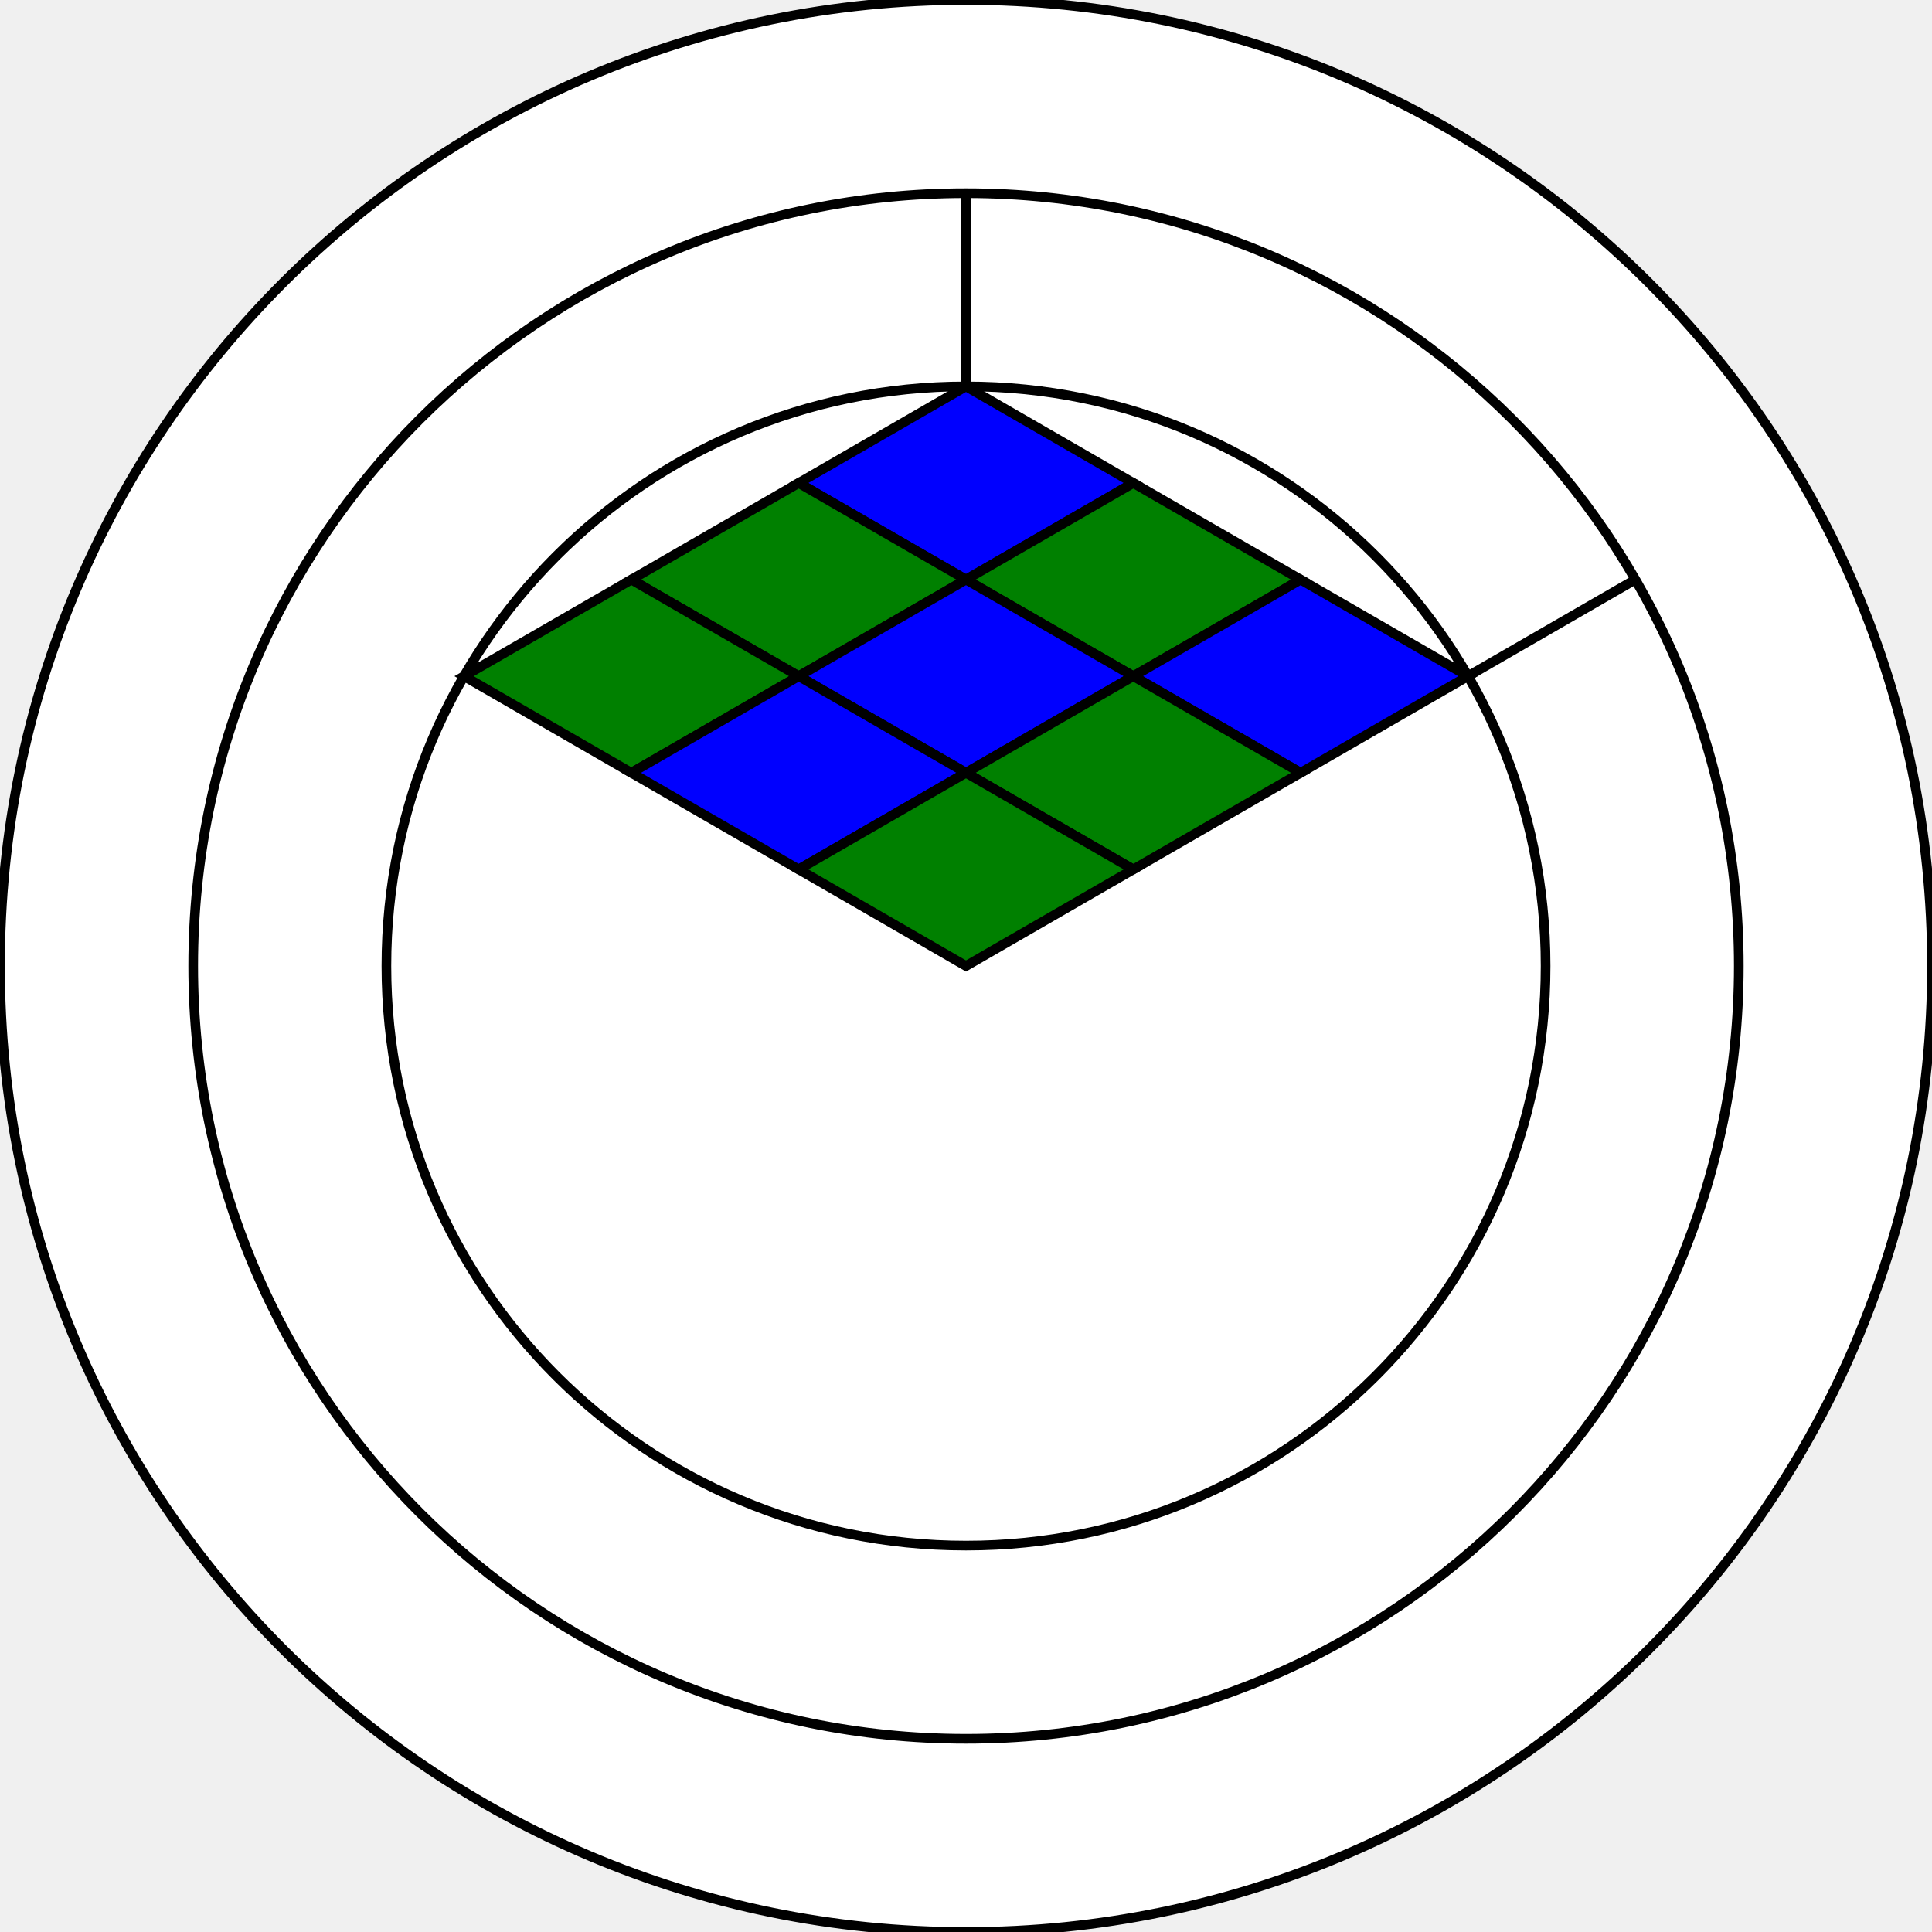
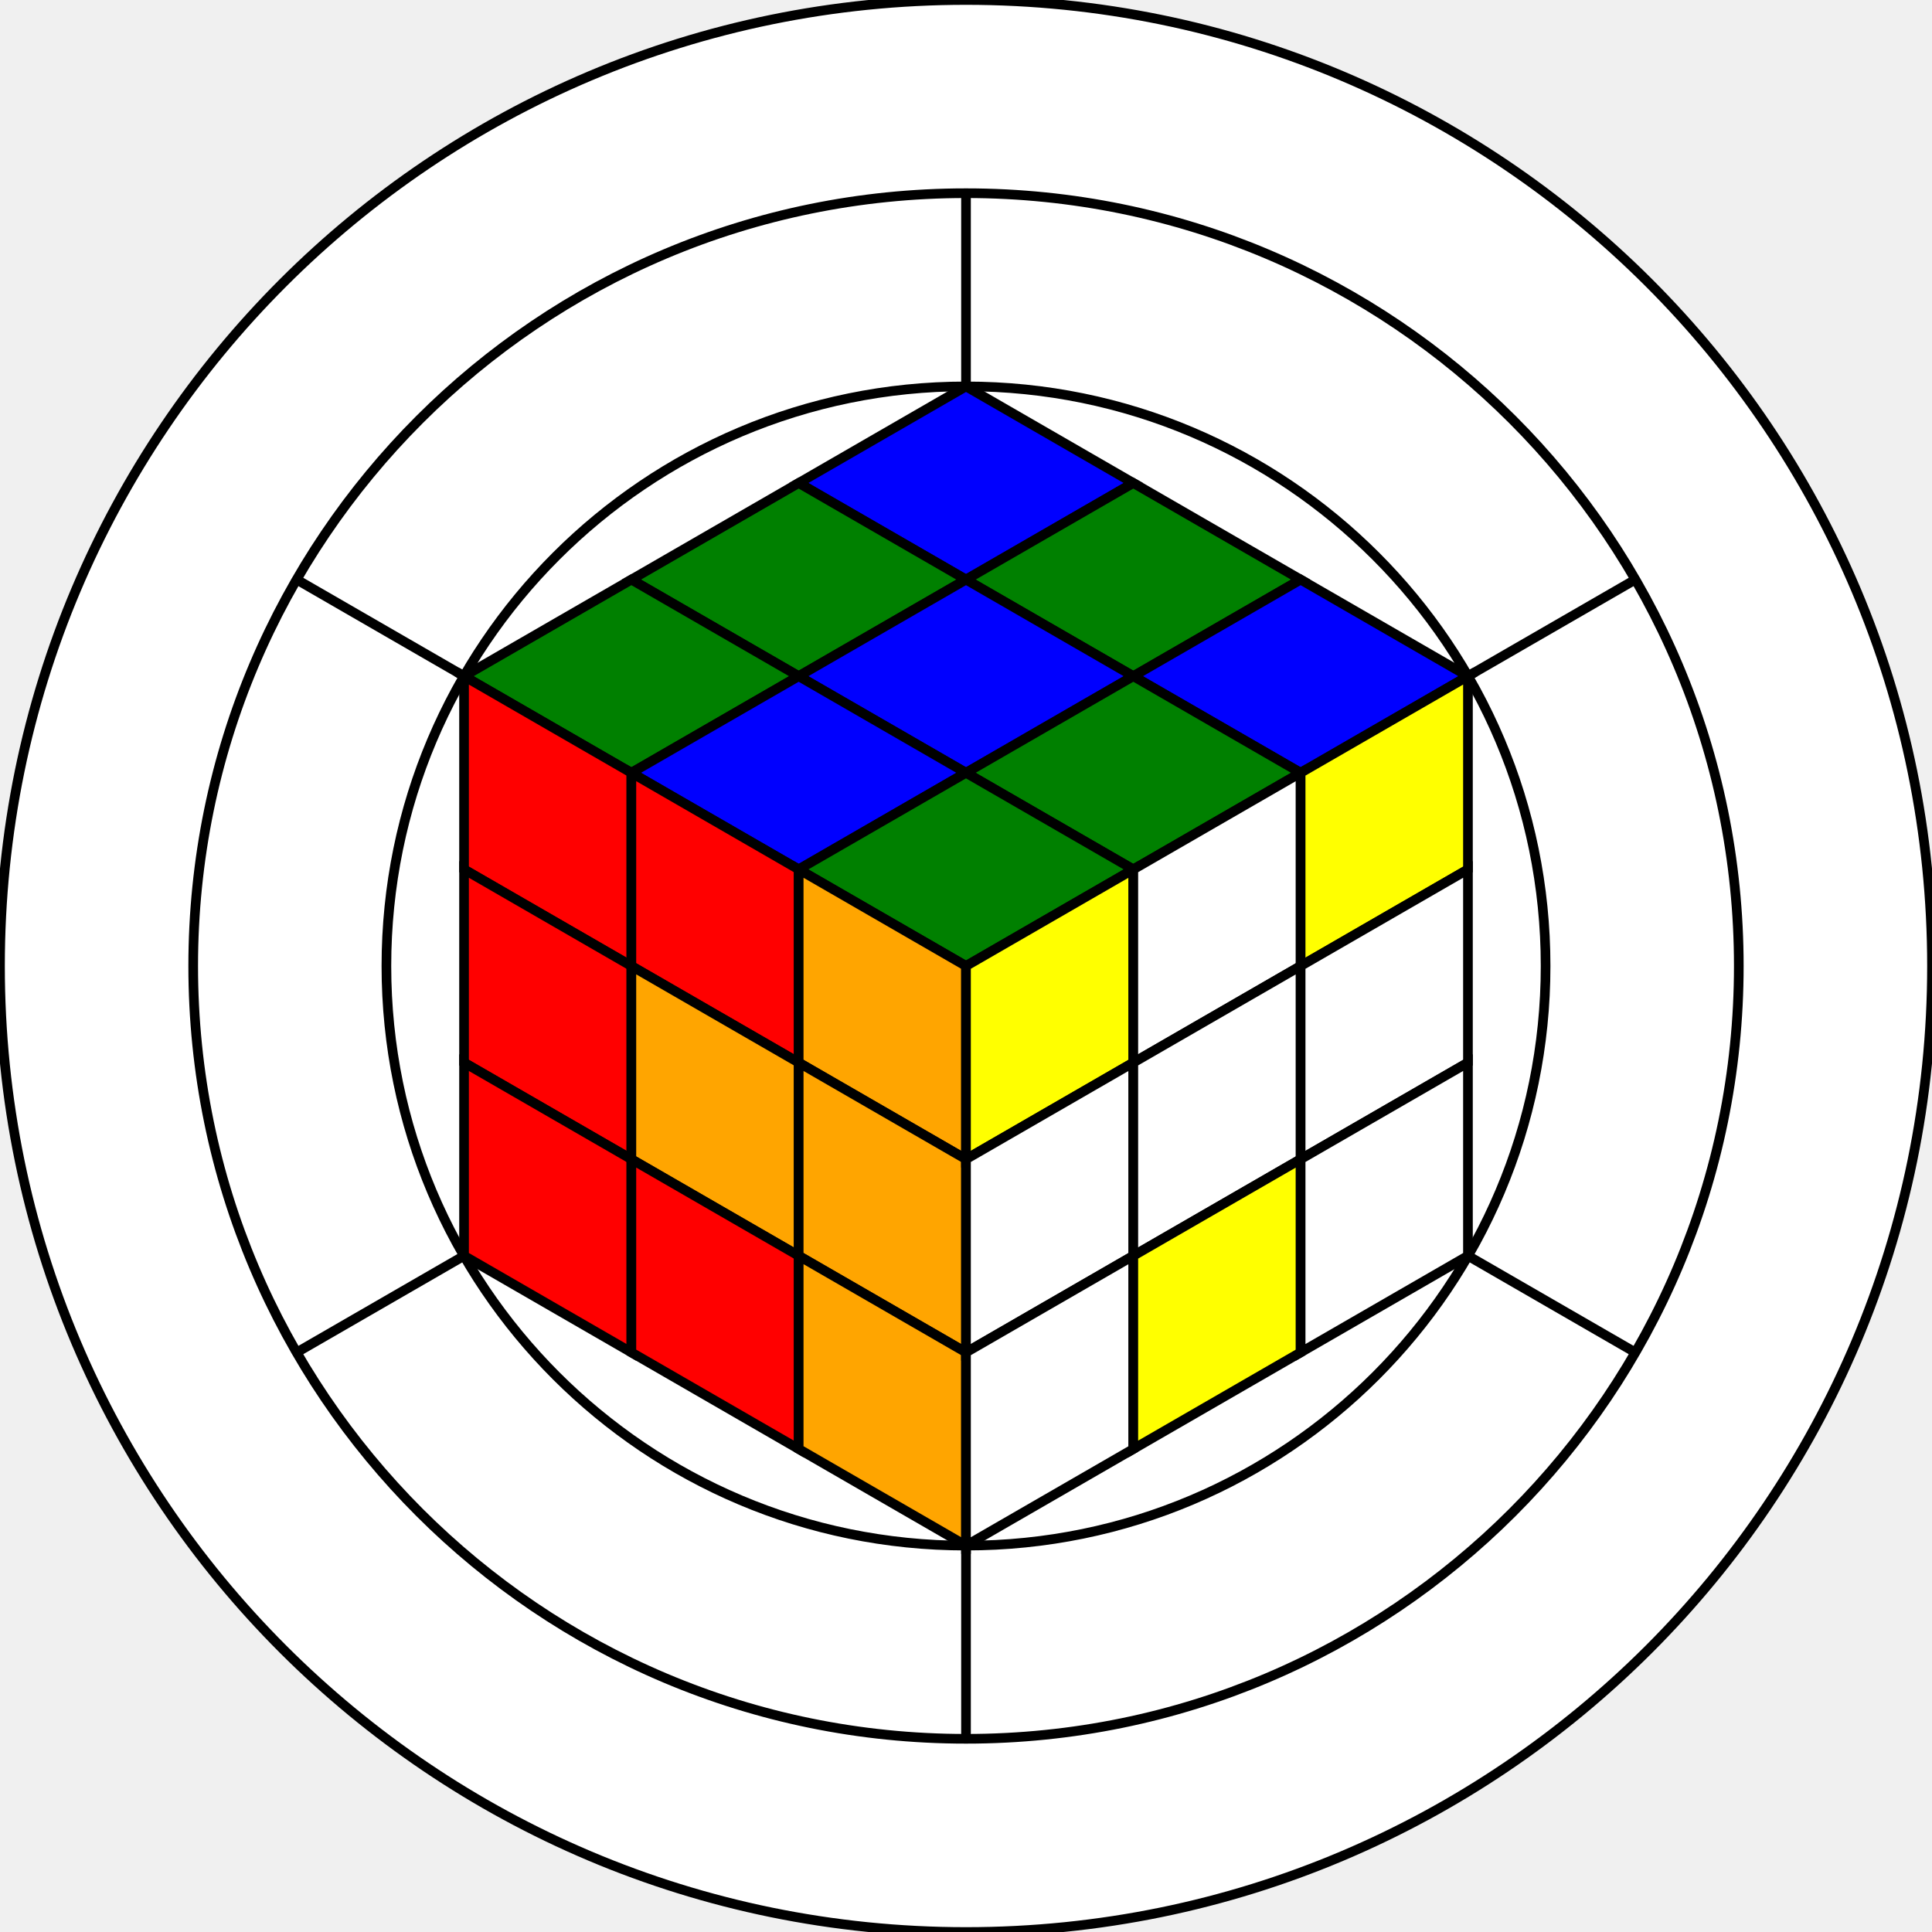
<svg xmlns="http://www.w3.org/2000/svg" version="1.1" viewBox="0 0 200 200">
  <circle cx="100" cy="100" r="100" fill="white" stroke="black" />
  <circle cx="100" cy="100" r="80" fill="white" stroke="black" />
  <circle cx="100" cy="100" r="60" fill="white" stroke="black" />
  <line x1="100" y1="20" x2="100" y2="40" stroke="#000000" />
  <line x1="151.962" y1="70" x2="169.282" y2="60" stroke="#000000" />
+   <line x1="48.038" y1="70" x2="30.718" y2="60" stroke="#000000" />
+   <line x1="151.962" y1="130" x2="169.282" y2="140" stroke="#000000" />
+   <line x1="48.038" y1="130" x2="30.718" y2="140" stroke="#000000" />
+   <line x1="100" y1="180" x2="100" y2="160" stroke="#000000" />
  <polygon points="100,40 82.68,50 100,60 117.32,50" fill="blue" stroke="black" />
  <polygon points="82.68,50 65.359,60 82.68,70 100,60" fill="green" stroke="black" />
  <polygon points="65.359,60 48.038,70 65.359,80 82.68,70" fill="green" stroke="black" />
  <polygon points="100,60 117.32,70 134.641,60 117.32,50" fill="green" stroke="black" />
  <polygon points="100,60 117.32,70 100,80 82.68,70" fill="blue" stroke="black" />
  <polygon points="65.359,80 82.68,90 100,80 82.68,70" fill="blue" stroke="black" />
  <polygon points="134.641,60 117.32,70 134.641,80 151.962,70" fill="blue" stroke="black" />
  <polygon points="117.32,70 100,80 117.32,90 134.641,80" fill="green" stroke="black" />
  <polygon points="100,80 82.68,90 100,100 117.32,90" fill="green" stroke="black" />
+   <polygon points="48.038,70 65.359,80 65.359,100 48.038,90" fill="red" stroke="black" />
+   <polygon points="48.038,90 65.359,100 65.359,120 48.038,110" fill="red" stroke="black" />
+   <polygon points="48.038,110 65.359,120 65.359,140 48.038,130" fill="red" stroke="black" />
+   <polygon points="65.359,80 65.359,100 82.68,110 82.68,90" fill="red" stroke="black" />
+   <polygon points="65.359,100 65.359,120 82.68,130 82.68,110" fill="orange" stroke="black" />
+   <polygon points="65.359,120 65.359,140 82.68,150 82.68,130" fill="red" stroke="black" />
+   <polygon points="82.68,110 82.68,90 100,100 100,120" fill="orange" stroke="black" />
+   <polygon points="82.68,130 82.68,110 100,120 100,140" fill="orange" stroke="black" />
+   <polygon points="82.68,150 82.68,130 100,140 100,160" fill="orange" stroke="black" />
+   <polygon points="100,100 100,120 117.32,110 117.32,90" fill="yellow" stroke="black" />
+   <polygon points="100,120 100,140 117.32,130 117.32,110" fill="white" stroke="black" />
+   <polygon points="100,140 100,160 117.32,150 117.32,130" fill="white" stroke="black" />
+   <polygon points="117.32,110 117.32,90 134.641,80 134.641,100" fill="white" stroke="black" />
+   <polygon points="117.32,130 117.32,110 134.641,100 134.641,120" fill="white" stroke="black" />
+   <polygon points="117.32,150 117.32,130 134.641,120 134.641,140" fill="yellow" stroke="black" />
+   <polygon points="134.641,80 134.641,100 151.962,90 151.962,70" fill="yellow" stroke="black" />
+   <polygon points="134.641,100 134.641,120 151.962,110 151.962,90" fill="white" stroke="black" />
+   <polygon points="134.641,120 134.641,140 151.962,130 151.962,110" fill="white" stroke="black" />
</svg>
